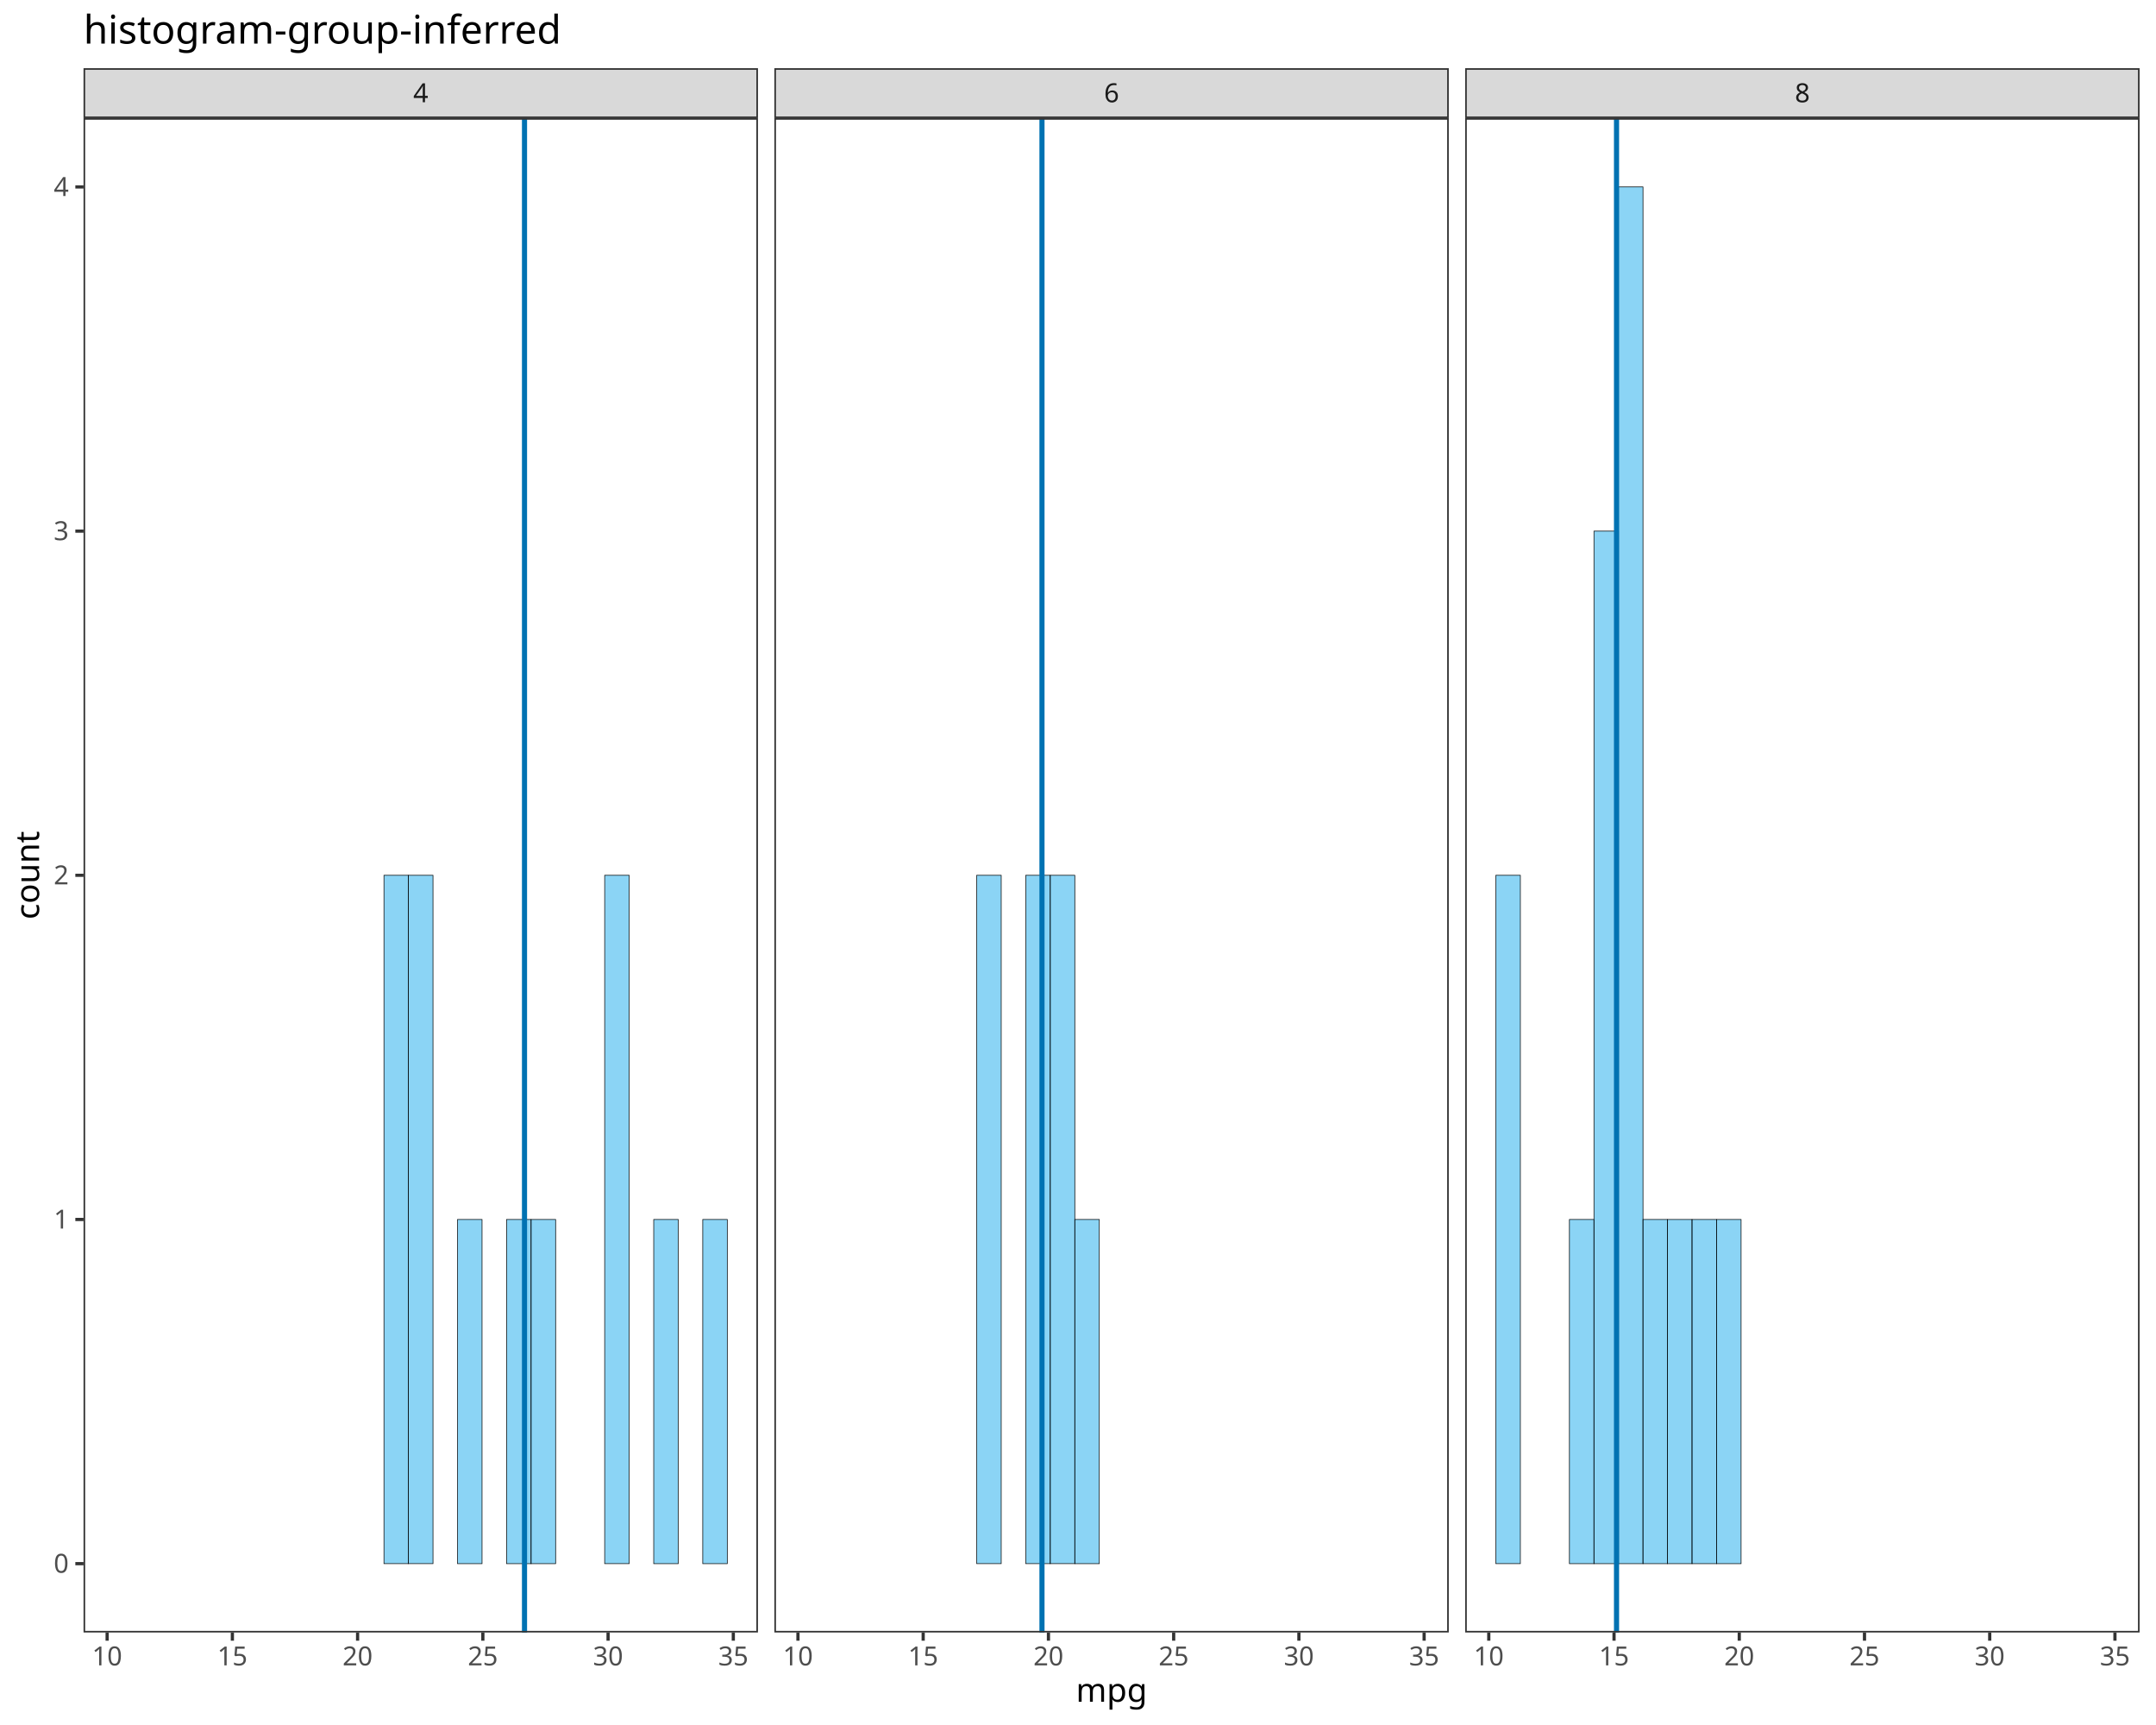
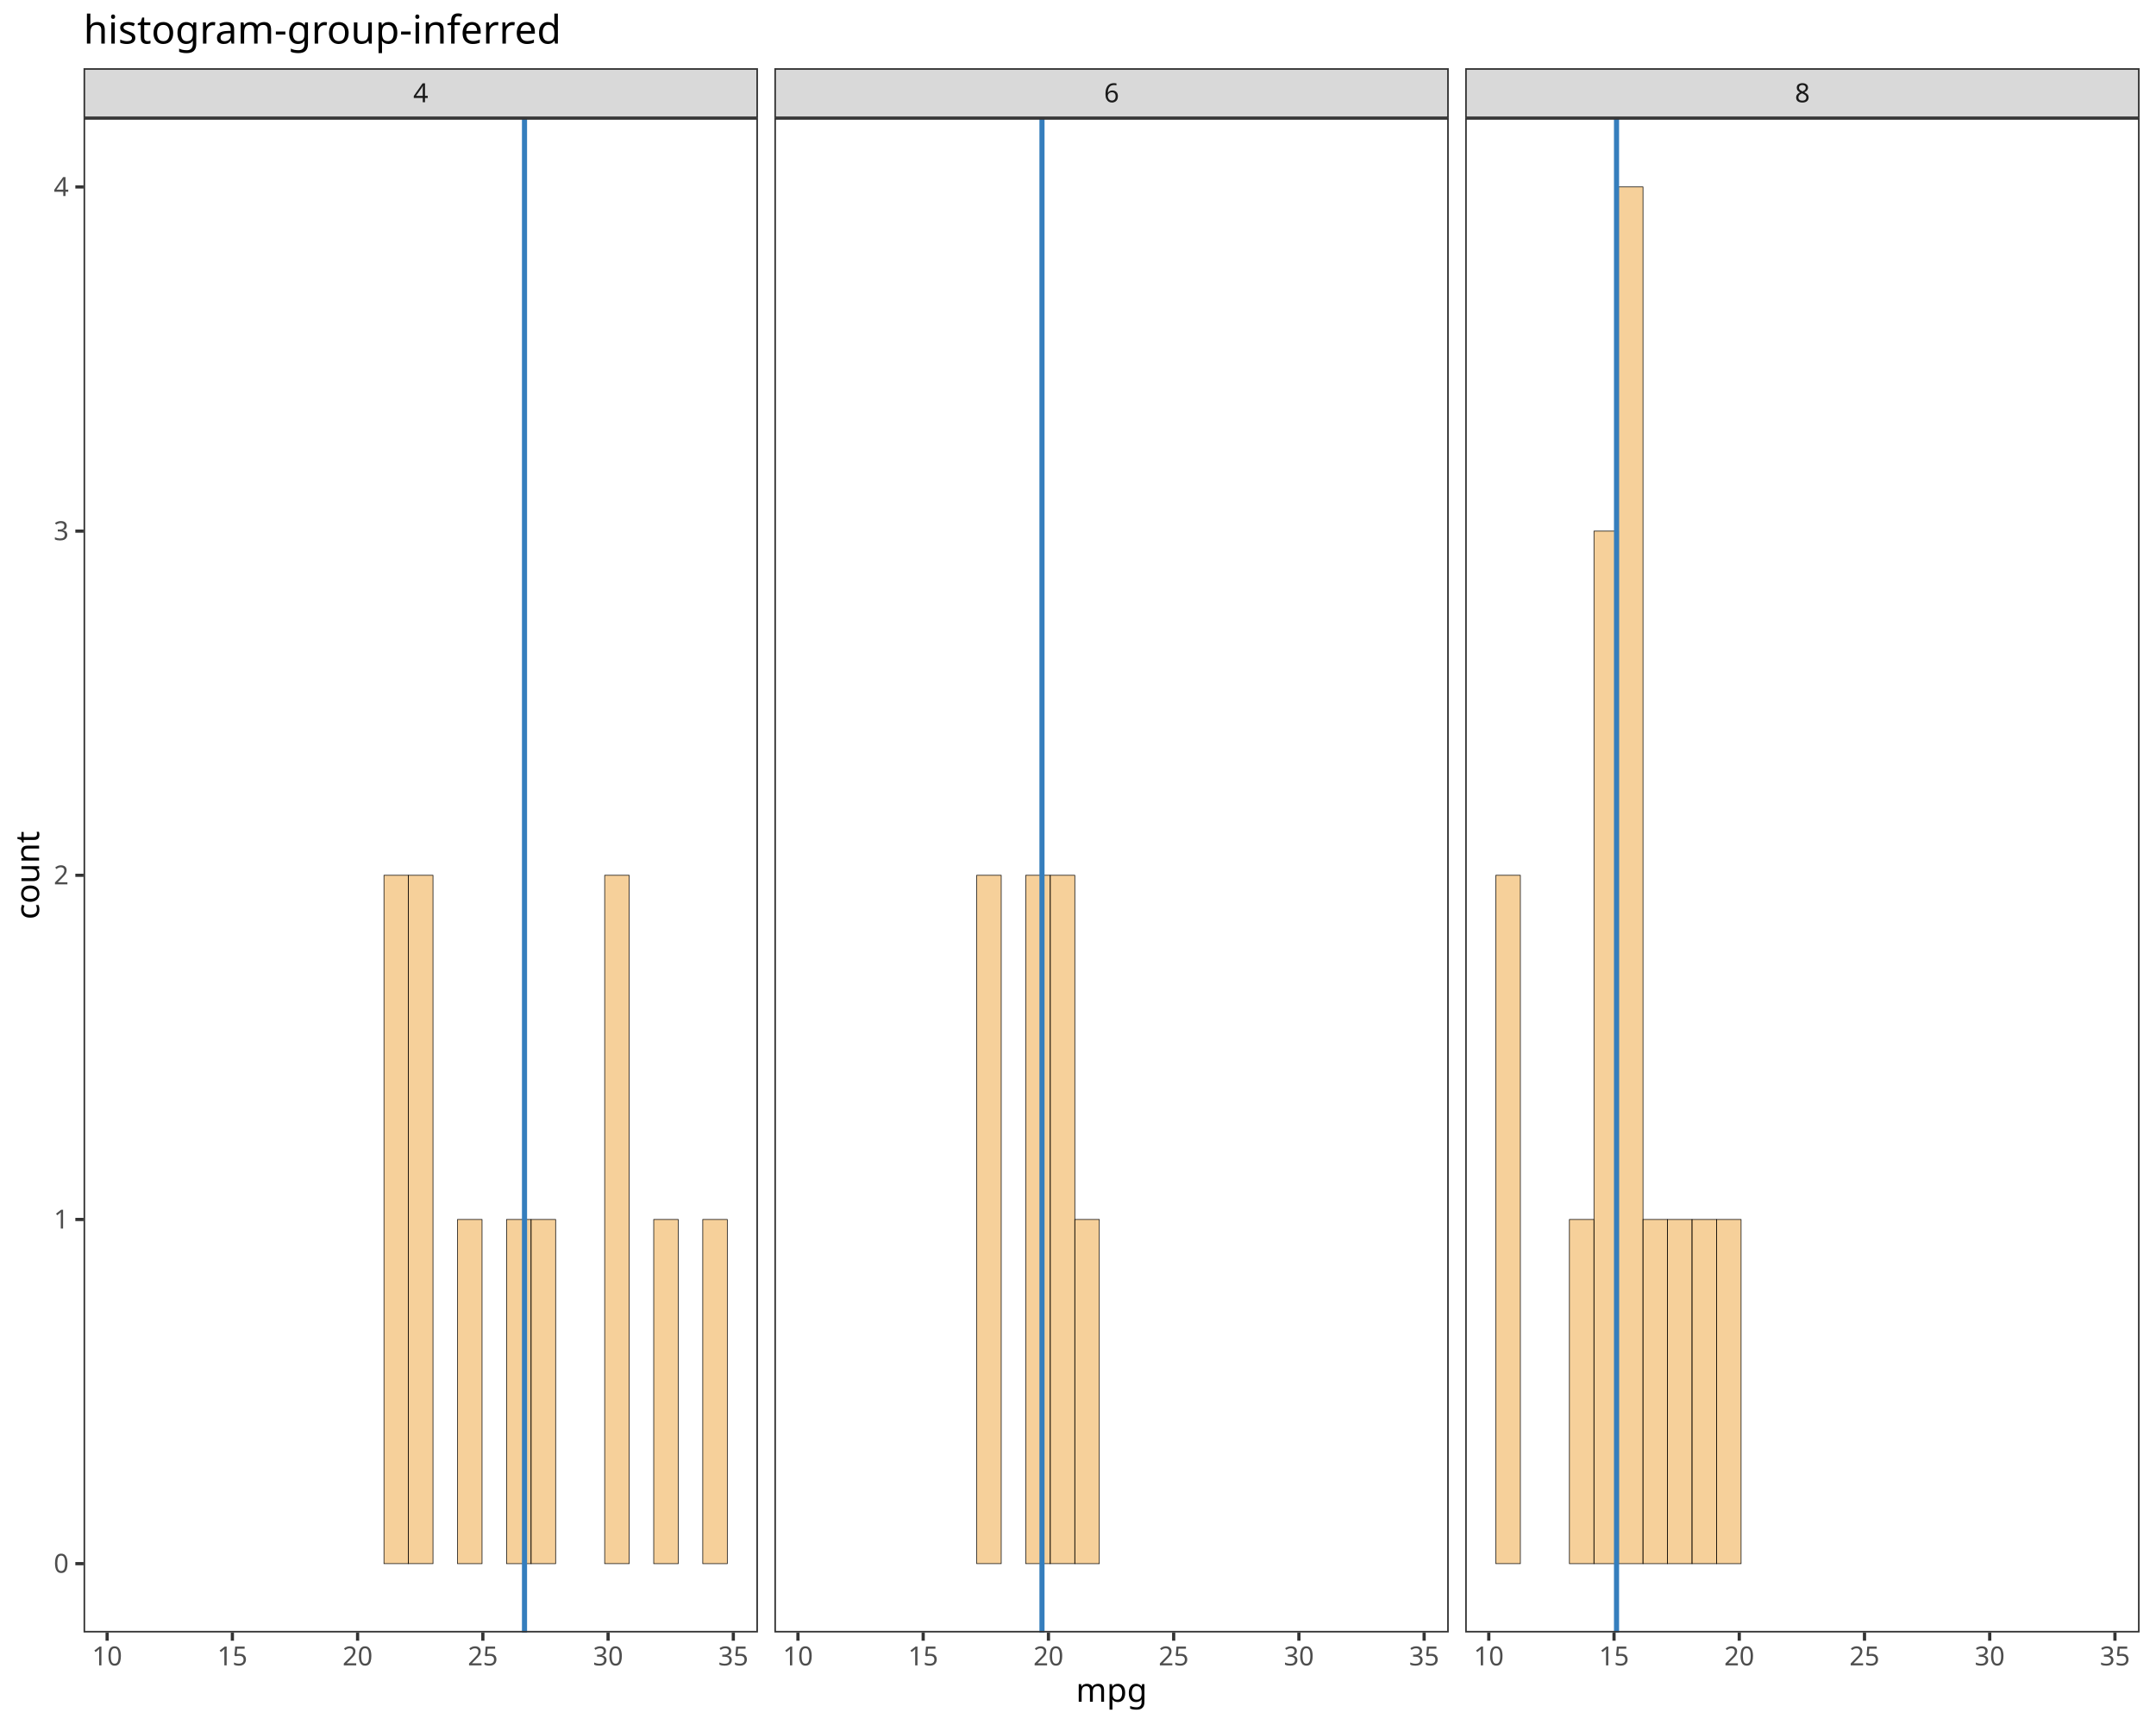
<svg xmlns="http://www.w3.org/2000/svg" class="svglite" data-engine-version="2.0" width="720.00pt" height="576.00pt" viewBox="0 0 720.00 576.00">
  <defs>
    <style type="text/css">
    .svglite line, .svglite polyline, .svglite polygon, .svglite path, .svglite rect, .svglite circle {
      fill: none;
      stroke: #000000;
      stroke-linecap: round;
      stroke-linejoin: round;
      stroke-miterlimit: 10.00;
    }
  </style>
  </defs>
  <rect width="100%" height="100%" style="stroke: none; fill: #FFFFFF;" />
  <defs>
    <clipPath id="cpMC4wMHw3MjAuMDB8MC4wMHw1NzYuMDA=">
      <rect x="0.00" y="0.00" width="720.00" height="576.00" />
    </clipPath>
  </defs>
  <g clip-path="url(#cpMC4wMHw3MjAuMDB8MC4wMHw1NzYuMDA=)">
    <rect x="0.00" y="0.00" width="720.00" height="576.00" style="stroke-width: 1.07; stroke: #FFFFFF; fill: #FFFFFF;" />
  </g>
  <defs>
    <clipPath id="cpMjcuOTB8MjUzLjEyfDM5LjQzfDU0NS4xMQ==">
      <rect x="27.90" y="39.43" width="225.22" height="505.68" />
    </clipPath>
  </defs>
  <g clip-path="url(#cpMjcuOTB8MjUzLjEyfDM5LjQzfDU0NS4xMQ==)">
    <rect x="27.90" y="39.43" width="225.22" height="505.68" style="stroke-width: 1.07; stroke: none; fill: #FFFFFF;" />
-     <rect x="38.14" y="522.13" width="8.19" height="0.00" style="stroke-width: 0.21; stroke-linecap: square; stroke-linejoin: miter; fill: #19ABED; fill-opacity: 0.50;" />
-     <rect x="46.33" y="522.13" width="8.19" height="0.00" style="stroke-width: 0.21; stroke-linecap: square; stroke-linejoin: miter; fill: #19ABED; fill-opacity: 0.50;" />
-     <rect x="54.52" y="522.13" width="8.19" height="0.00" style="stroke-width: 0.21; stroke-linecap: square; stroke-linejoin: miter; fill: #19ABED; fill-opacity: 0.50;" />
-     <rect x="62.71" y="522.13" width="8.19" height="0.00" style="stroke-width: 0.21; stroke-linecap: square; stroke-linejoin: miter; fill: #19ABED; fill-opacity: 0.50;" />
-     <rect x="70.90" y="522.13" width="8.19" height="0.00" style="stroke-width: 0.21; stroke-linecap: square; stroke-linejoin: miter; fill: #19ABED; fill-opacity: 0.50;" />
-     <rect x="79.09" y="522.13" width="8.19" height="0.00" style="stroke-width: 0.21; stroke-linecap: square; stroke-linejoin: miter; fill: #19ABED; fill-opacity: 0.50;" />
-     <rect x="87.28" y="522.13" width="8.19" height="0.00" style="stroke-width: 0.21; stroke-linecap: square; stroke-linejoin: miter; fill: #19ABED; fill-opacity: 0.50;" />
-     <rect x="95.47" y="522.13" width="8.19" height="0.00" style="stroke-width: 0.21; stroke-linecap: square; stroke-linejoin: miter; fill: #19ABED; fill-opacity: 0.50;" />
-     <rect x="103.66" y="522.13" width="8.19" height="0.00" style="stroke-width: 0.21; stroke-linecap: square; stroke-linejoin: miter; fill: #19ABED; fill-opacity: 0.50;" />
-     <rect x="111.85" y="522.13" width="8.19" height="0.00" style="stroke-width: 0.21; stroke-linecap: square; stroke-linejoin: miter; fill: #19ABED; fill-opacity: 0.50;" />
-     <rect x="120.03" y="522.13" width="8.19" height="0.00" style="stroke-width: 0.21; stroke-linecap: square; stroke-linejoin: miter; fill: #19ABED; fill-opacity: 0.50;" />
-     <rect x="128.22" y="292.27" width="8.19" height="229.85" style="stroke-width: 0.21; stroke-linecap: square; stroke-linejoin: miter; fill: #19ABED; fill-opacity: 0.50;" />
-     <rect x="136.41" y="292.27" width="8.19" height="229.85" style="stroke-width: 0.21; stroke-linecap: square; stroke-linejoin: miter; fill: #19ABED; fill-opacity: 0.50;" />
-     <rect x="144.60" y="522.13" width="8.19" height="0.00" style="stroke-width: 0.21; stroke-linecap: square; stroke-linejoin: miter; fill: #19ABED; fill-opacity: 0.50;" />
-     <rect x="152.79" y="407.20" width="8.19" height="114.93" style="stroke-width: 0.21; stroke-linecap: square; stroke-linejoin: miter; fill: #19ABED; fill-opacity: 0.50;" />
-     <rect x="160.98" y="522.13" width="8.19" height="0.00" style="stroke-width: 0.21; stroke-linecap: square; stroke-linejoin: miter; fill: #19ABED; fill-opacity: 0.50;" />
-     <rect x="169.17" y="407.20" width="8.19" height="114.93" style="stroke-width: 0.21; stroke-linecap: square; stroke-linejoin: miter; fill: #19ABED; fill-opacity: 0.50;" />
-     <rect x="177.36" y="407.20" width="8.19" height="114.93" style="stroke-width: 0.21; stroke-linecap: square; stroke-linejoin: miter; fill: #19ABED; fill-opacity: 0.50;" />
-     <rect x="185.55" y="522.13" width="8.19" height="0.00" style="stroke-width: 0.21; stroke-linecap: square; stroke-linejoin: miter; fill: #19ABED; fill-opacity: 0.50;" />
-     <rect x="193.74" y="522.13" width="8.19" height="0.00" style="stroke-width: 0.21; stroke-linecap: square; stroke-linejoin: miter; fill: #19ABED; fill-opacity: 0.50;" />
-     <rect x="201.93" y="292.27" width="8.19" height="229.85" style="stroke-width: 0.21; stroke-linecap: square; stroke-linejoin: miter; fill: #19ABED; fill-opacity: 0.50;" />
-     <rect x="210.12" y="522.13" width="8.19" height="0.00" style="stroke-width: 0.21; stroke-linecap: square; stroke-linejoin: miter; fill: #19ABED; fill-opacity: 0.50;" />
-     <rect x="218.31" y="407.20" width="8.19" height="114.93" style="stroke-width: 0.21; stroke-linecap: square; stroke-linejoin: miter; fill: #19ABED; fill-opacity: 0.50;" />
-     <rect x="226.50" y="522.13" width="8.19" height="0.00" style="stroke-width: 0.21; stroke-linecap: square; stroke-linejoin: miter; fill: #19ABED; fill-opacity: 0.50;" />
-     <rect x="234.69" y="407.20" width="8.19" height="114.93" style="stroke-width: 0.21; stroke-linecap: square; stroke-linejoin: miter; fill: #19ABED; fill-opacity: 0.50;" />
-     <line x1="175.16" y1="545.11" x2="175.16" y2="39.43" style="stroke-width: 1.71; stroke: #0072B2; stroke-linecap: butt;" />
+     <rect x="38.14" y="522.13" width="8.19" height="0.00" style="stroke-width: 0.21; stroke-linecap: square; stroke-linejoin: miter; fill: #EEA236; fill-opacity: 0.50;" />
+     <rect x="46.33" y="522.13" width="8.19" height="0.00" style="stroke-width: 0.21; stroke-linecap: square; stroke-linejoin: miter; fill: #EEA236; fill-opacity: 0.50;" />
+     <rect x="54.52" y="522.13" width="8.19" height="0.00" style="stroke-width: 0.21; stroke-linecap: square; stroke-linejoin: miter; fill: #EEA236; fill-opacity: 0.50;" />
+     <rect x="62.71" y="522.13" width="8.19" height="0.00" style="stroke-width: 0.21; stroke-linecap: square; stroke-linejoin: miter; fill: #EEA236; fill-opacity: 0.50;" />
+     <rect x="70.90" y="522.13" width="8.19" height="0.00" style="stroke-width: 0.21; stroke-linecap: square; stroke-linejoin: miter; fill: #EEA236; fill-opacity: 0.50;" />
+     <rect x="79.09" y="522.13" width="8.19" height="0.00" style="stroke-width: 0.21; stroke-linecap: square; stroke-linejoin: miter; fill: #EEA236; fill-opacity: 0.50;" />
+     <rect x="87.28" y="522.13" width="8.19" height="0.00" style="stroke-width: 0.21; stroke-linecap: square; stroke-linejoin: miter; fill: #EEA236; fill-opacity: 0.50;" />
+     <rect x="95.47" y="522.13" width="8.19" height="0.00" style="stroke-width: 0.21; stroke-linecap: square; stroke-linejoin: miter; fill: #EEA236; fill-opacity: 0.50;" />
+     <rect x="103.66" y="522.13" width="8.19" height="0.00" style="stroke-width: 0.21; stroke-linecap: square; stroke-linejoin: miter; fill: #EEA236; fill-opacity: 0.50;" />
+     <rect x="111.85" y="522.13" width="8.19" height="0.00" style="stroke-width: 0.21; stroke-linecap: square; stroke-linejoin: miter; fill: #EEA236; fill-opacity: 0.50;" />
+     <rect x="120.03" y="522.13" width="8.19" height="0.00" style="stroke-width: 0.21; stroke-linecap: square; stroke-linejoin: miter; fill: #EEA236; fill-opacity: 0.50;" />
+     <rect x="128.22" y="292.27" width="8.19" height="229.85" style="stroke-width: 0.21; stroke-linecap: square; stroke-linejoin: miter; fill: #EEA236; fill-opacity: 0.50;" />
+     <rect x="136.41" y="292.27" width="8.19" height="229.85" style="stroke-width: 0.21; stroke-linecap: square; stroke-linejoin: miter; fill: #EEA236; fill-opacity: 0.50;" />
+     <rect x="144.60" y="522.13" width="8.19" height="0.00" style="stroke-width: 0.21; stroke-linecap: square; stroke-linejoin: miter; fill: #EEA236; fill-opacity: 0.50;" />
+     <rect x="152.79" y="407.20" width="8.19" height="114.93" style="stroke-width: 0.21; stroke-linecap: square; stroke-linejoin: miter; fill: #EEA236; fill-opacity: 0.50;" />
+     <rect x="160.98" y="522.13" width="8.19" height="0.00" style="stroke-width: 0.21; stroke-linecap: square; stroke-linejoin: miter; fill: #EEA236; fill-opacity: 0.50;" />
+     <rect x="169.17" y="407.20" width="8.19" height="114.93" style="stroke-width: 0.21; stroke-linecap: square; stroke-linejoin: miter; fill: #EEA236; fill-opacity: 0.50;" />
+     <rect x="177.36" y="407.20" width="8.19" height="114.93" style="stroke-width: 0.21; stroke-linecap: square; stroke-linejoin: miter; fill: #EEA236; fill-opacity: 0.50;" />
+     <rect x="185.55" y="522.13" width="8.19" height="0.00" style="stroke-width: 0.21; stroke-linecap: square; stroke-linejoin: miter; fill: #EEA236; fill-opacity: 0.50;" />
+     <rect x="193.74" y="522.13" width="8.19" height="0.00" style="stroke-width: 0.21; stroke-linecap: square; stroke-linejoin: miter; fill: #EEA236; fill-opacity: 0.50;" />
+     <rect x="201.93" y="292.27" width="8.19" height="229.85" style="stroke-width: 0.21; stroke-linecap: square; stroke-linejoin: miter; fill: #EEA236; fill-opacity: 0.50;" />
+     <rect x="210.12" y="522.13" width="8.19" height="0.00" style="stroke-width: 0.21; stroke-linecap: square; stroke-linejoin: miter; fill: #EEA236; fill-opacity: 0.50;" />
+     <rect x="218.31" y="407.20" width="8.19" height="114.93" style="stroke-width: 0.21; stroke-linecap: square; stroke-linejoin: miter; fill: #EEA236; fill-opacity: 0.50;" />
+     <rect x="226.50" y="522.13" width="8.19" height="0.00" style="stroke-width: 0.21; stroke-linecap: square; stroke-linejoin: miter; fill: #EEA236; fill-opacity: 0.50;" />
+     <rect x="234.69" y="407.20" width="8.19" height="114.93" style="stroke-width: 0.21; stroke-linecap: square; stroke-linejoin: miter; fill: #EEA236; fill-opacity: 0.50;" />
+     <line x1="175.16" y1="545.11" x2="175.16" y2="39.43" style="stroke-width: 1.71; stroke: #357EBD; stroke-linecap: butt;" />
    <rect x="27.90" y="39.43" width="225.22" height="505.68" style="stroke-width: 1.07; stroke: #333333;" />
  </g>
  <g clip-path="url(#cpMC4wMHw3MjAuMDB8MC4wMHw1NzYuMDA=)">
</g>
  <defs>
    <clipPath id="cpMjU4LjYwfDQ4My44MnwzOS40M3w1NDUuMTE=">
      <rect x="258.60" y="39.43" width="225.22" height="505.68" />
    </clipPath>
  </defs>
  <g clip-path="url(#cpMjU4LjYwfDQ4My44MnwzOS40M3w1NDUuMTE=)">
    <rect x="258.60" y="39.43" width="225.22" height="505.68" style="stroke-width: 1.07; stroke: none; fill: #FFFFFF;" />
-     <rect x="268.84" y="522.13" width="8.19" height="0.00" style="stroke-width: 0.21; stroke-linecap: square; stroke-linejoin: miter; fill: #19ABED; fill-opacity: 0.50;" />
-     <rect x="277.03" y="522.13" width="8.19" height="0.00" style="stroke-width: 0.21; stroke-linecap: square; stroke-linejoin: miter; fill: #19ABED; fill-opacity: 0.50;" />
-     <rect x="285.22" y="522.13" width="8.19" height="0.00" style="stroke-width: 0.21; stroke-linecap: square; stroke-linejoin: miter; fill: #19ABED; fill-opacity: 0.50;" />
-     <rect x="293.41" y="522.13" width="8.19" height="0.00" style="stroke-width: 0.21; stroke-linecap: square; stroke-linejoin: miter; fill: #19ABED; fill-opacity: 0.50;" />
-     <rect x="301.60" y="522.13" width="8.19" height="0.00" style="stroke-width: 0.21; stroke-linecap: square; stroke-linejoin: miter; fill: #19ABED; fill-opacity: 0.50;" />
-     <rect x="309.79" y="522.13" width="8.19" height="0.00" style="stroke-width: 0.21; stroke-linecap: square; stroke-linejoin: miter; fill: #19ABED; fill-opacity: 0.50;" />
-     <rect x="317.98" y="522.13" width="8.19" height="0.00" style="stroke-width: 0.21; stroke-linecap: square; stroke-linejoin: miter; fill: #19ABED; fill-opacity: 0.50;" />
-     <rect x="326.17" y="292.27" width="8.19" height="229.85" style="stroke-width: 0.21; stroke-linecap: square; stroke-linejoin: miter; fill: #19ABED; fill-opacity: 0.50;" />
-     <rect x="334.36" y="522.13" width="8.19" height="0.00" style="stroke-width: 0.21; stroke-linecap: square; stroke-linejoin: miter; fill: #19ABED; fill-opacity: 0.50;" />
-     <rect x="342.55" y="292.27" width="8.19" height="229.85" style="stroke-width: 0.21; stroke-linecap: square; stroke-linejoin: miter; fill: #19ABED; fill-opacity: 0.50;" />
-     <rect x="350.74" y="292.27" width="8.19" height="229.85" style="stroke-width: 0.21; stroke-linecap: square; stroke-linejoin: miter; fill: #19ABED; fill-opacity: 0.50;" />
-     <rect x="358.93" y="407.20" width="8.19" height="114.93" style="stroke-width: 0.21; stroke-linecap: square; stroke-linejoin: miter; fill: #19ABED; fill-opacity: 0.50;" />
-     <rect x="367.11" y="522.13" width="8.19" height="0.00" style="stroke-width: 0.21; stroke-linecap: square; stroke-linejoin: miter; fill: #19ABED; fill-opacity: 0.50;" />
-     <rect x="375.30" y="522.13" width="8.19" height="0.00" style="stroke-width: 0.21; stroke-linecap: square; stroke-linejoin: miter; fill: #19ABED; fill-opacity: 0.50;" />
-     <rect x="383.49" y="522.13" width="8.19" height="0.00" style="stroke-width: 0.21; stroke-linecap: square; stroke-linejoin: miter; fill: #19ABED; fill-opacity: 0.50;" />
-     <rect x="391.68" y="522.13" width="8.19" height="0.00" style="stroke-width: 0.21; stroke-linecap: square; stroke-linejoin: miter; fill: #19ABED; fill-opacity: 0.50;" />
-     <rect x="399.87" y="522.13" width="8.19" height="0.00" style="stroke-width: 0.21; stroke-linecap: square; stroke-linejoin: miter; fill: #19ABED; fill-opacity: 0.50;" />
-     <rect x="408.06" y="522.13" width="8.19" height="0.00" style="stroke-width: 0.21; stroke-linecap: square; stroke-linejoin: miter; fill: #19ABED; fill-opacity: 0.50;" />
-     <rect x="416.25" y="522.13" width="8.19" height="0.00" style="stroke-width: 0.21; stroke-linecap: square; stroke-linejoin: miter; fill: #19ABED; fill-opacity: 0.50;" />
-     <rect x="424.44" y="522.13" width="8.19" height="0.00" style="stroke-width: 0.21; stroke-linecap: square; stroke-linejoin: miter; fill: #19ABED; fill-opacity: 0.50;" />
-     <rect x="432.63" y="522.13" width="8.19" height="0.00" style="stroke-width: 0.21; stroke-linecap: square; stroke-linejoin: miter; fill: #19ABED; fill-opacity: 0.50;" />
-     <rect x="440.82" y="522.13" width="8.19" height="0.00" style="stroke-width: 0.21; stroke-linecap: square; stroke-linejoin: miter; fill: #19ABED; fill-opacity: 0.50;" />
-     <rect x="449.01" y="522.13" width="8.19" height="0.00" style="stroke-width: 0.21; stroke-linecap: square; stroke-linejoin: miter; fill: #19ABED; fill-opacity: 0.50;" />
-     <rect x="457.20" y="522.13" width="8.19" height="0.00" style="stroke-width: 0.21; stroke-linecap: square; stroke-linejoin: miter; fill: #19ABED; fill-opacity: 0.50;" />
-     <rect x="465.39" y="522.13" width="8.19" height="0.00" style="stroke-width: 0.21; stroke-linecap: square; stroke-linejoin: miter; fill: #19ABED; fill-opacity: 0.50;" />
-     <line x1="347.97" y1="545.11" x2="347.97" y2="39.43" style="stroke-width: 1.71; stroke: #0072B2; stroke-linecap: butt;" />
+     <rect x="268.84" y="522.13" width="8.19" height="0.00" style="stroke-width: 0.21; stroke-linecap: square; stroke-linejoin: miter; fill: #EEA236; fill-opacity: 0.50;" />
+     <rect x="277.03" y="522.13" width="8.19" height="0.00" style="stroke-width: 0.21; stroke-linecap: square; stroke-linejoin: miter; fill: #EEA236; fill-opacity: 0.50;" />
+     <rect x="285.22" y="522.13" width="8.19" height="0.00" style="stroke-width: 0.21; stroke-linecap: square; stroke-linejoin: miter; fill: #EEA236; fill-opacity: 0.50;" />
+     <rect x="293.41" y="522.13" width="8.19" height="0.00" style="stroke-width: 0.21; stroke-linecap: square; stroke-linejoin: miter; fill: #EEA236; fill-opacity: 0.50;" />
+     <rect x="301.60" y="522.13" width="8.19" height="0.00" style="stroke-width: 0.21; stroke-linecap: square; stroke-linejoin: miter; fill: #EEA236; fill-opacity: 0.50;" />
+     <rect x="309.79" y="522.13" width="8.19" height="0.00" style="stroke-width: 0.21; stroke-linecap: square; stroke-linejoin: miter; fill: #EEA236; fill-opacity: 0.50;" />
+     <rect x="317.98" y="522.13" width="8.19" height="0.00" style="stroke-width: 0.21; stroke-linecap: square; stroke-linejoin: miter; fill: #EEA236; fill-opacity: 0.50;" />
+     <rect x="326.17" y="292.27" width="8.19" height="229.85" style="stroke-width: 0.21; stroke-linecap: square; stroke-linejoin: miter; fill: #EEA236; fill-opacity: 0.50;" />
+     <rect x="334.36" y="522.13" width="8.19" height="0.00" style="stroke-width: 0.21; stroke-linecap: square; stroke-linejoin: miter; fill: #EEA236; fill-opacity: 0.50;" />
+     <rect x="342.55" y="292.27" width="8.19" height="229.85" style="stroke-width: 0.21; stroke-linecap: square; stroke-linejoin: miter; fill: #EEA236; fill-opacity: 0.50;" />
+     <rect x="350.74" y="292.27" width="8.19" height="229.85" style="stroke-width: 0.21; stroke-linecap: square; stroke-linejoin: miter; fill: #EEA236; fill-opacity: 0.50;" />
+     <rect x="358.93" y="407.20" width="8.19" height="114.93" style="stroke-width: 0.21; stroke-linecap: square; stroke-linejoin: miter; fill: #EEA236; fill-opacity: 0.50;" />
+     <rect x="367.11" y="522.13" width="8.19" height="0.00" style="stroke-width: 0.21; stroke-linecap: square; stroke-linejoin: miter; fill: #EEA236; fill-opacity: 0.50;" />
+     <rect x="375.30" y="522.13" width="8.19" height="0.00" style="stroke-width: 0.21; stroke-linecap: square; stroke-linejoin: miter; fill: #EEA236; fill-opacity: 0.50;" />
+     <rect x="383.49" y="522.13" width="8.19" height="0.00" style="stroke-width: 0.21; stroke-linecap: square; stroke-linejoin: miter; fill: #EEA236; fill-opacity: 0.50;" />
+     <rect x="391.68" y="522.13" width="8.19" height="0.00" style="stroke-width: 0.21; stroke-linecap: square; stroke-linejoin: miter; fill: #EEA236; fill-opacity: 0.50;" />
+     <rect x="399.87" y="522.13" width="8.19" height="0.00" style="stroke-width: 0.21; stroke-linecap: square; stroke-linejoin: miter; fill: #EEA236; fill-opacity: 0.50;" />
+     <rect x="408.06" y="522.13" width="8.19" height="0.00" style="stroke-width: 0.21; stroke-linecap: square; stroke-linejoin: miter; fill: #EEA236; fill-opacity: 0.50;" />
+     <rect x="416.25" y="522.13" width="8.19" height="0.00" style="stroke-width: 0.21; stroke-linecap: square; stroke-linejoin: miter; fill: #EEA236; fill-opacity: 0.50;" />
+     <rect x="424.44" y="522.13" width="8.19" height="0.00" style="stroke-width: 0.21; stroke-linecap: square; stroke-linejoin: miter; fill: #EEA236; fill-opacity: 0.50;" />
+     <rect x="432.63" y="522.13" width="8.19" height="0.00" style="stroke-width: 0.21; stroke-linecap: square; stroke-linejoin: miter; fill: #EEA236; fill-opacity: 0.50;" />
+     <rect x="440.82" y="522.13" width="8.19" height="0.00" style="stroke-width: 0.21; stroke-linecap: square; stroke-linejoin: miter; fill: #EEA236; fill-opacity: 0.50;" />
+     <rect x="449.01" y="522.13" width="8.19" height="0.00" style="stroke-width: 0.21; stroke-linecap: square; stroke-linejoin: miter; fill: #EEA236; fill-opacity: 0.50;" />
+     <rect x="457.20" y="522.13" width="8.19" height="0.00" style="stroke-width: 0.21; stroke-linecap: square; stroke-linejoin: miter; fill: #EEA236; fill-opacity: 0.50;" />
+     <rect x="465.39" y="522.13" width="8.19" height="0.00" style="stroke-width: 0.21; stroke-linecap: square; stroke-linejoin: miter; fill: #EEA236; fill-opacity: 0.50;" />
+     <line x1="347.97" y1="545.11" x2="347.97" y2="39.43" style="stroke-width: 1.71; stroke: #357EBD; stroke-linecap: butt;" />
    <rect x="258.60" y="39.43" width="225.22" height="505.68" style="stroke-width: 1.07; stroke: #333333;" />
  </g>
  <g clip-path="url(#cpMC4wMHw3MjAuMDB8MC4wMHw1NzYuMDA=)">
</g>
  <defs>
    <clipPath id="cpNDg5LjMwfDcxNC41MnwzOS40M3w1NDUuMTE=">
      <rect x="489.30" y="39.43" width="225.22" height="505.68" />
    </clipPath>
  </defs>
  <g clip-path="url(#cpNDg5LjMwfDcxNC41MnwzOS40M3w1NDUuMTE=)">
    <rect x="489.30" y="39.43" width="225.22" height="505.68" style="stroke-width: 1.07; stroke: none; fill: #FFFFFF;" />
-     <rect x="499.54" y="292.27" width="8.19" height="229.85" style="stroke-width: 0.21; stroke-linecap: square; stroke-linejoin: miter; fill: #19ABED; fill-opacity: 0.50;" />
-     <rect x="507.73" y="522.13" width="8.19" height="0.00" style="stroke-width: 0.21; stroke-linecap: square; stroke-linejoin: miter; fill: #19ABED; fill-opacity: 0.50;" />
-     <rect x="515.92" y="522.13" width="8.19" height="0.00" style="stroke-width: 0.21; stroke-linecap: square; stroke-linejoin: miter; fill: #19ABED; fill-opacity: 0.50;" />
-     <rect x="524.11" y="407.20" width="8.19" height="114.93" style="stroke-width: 0.21; stroke-linecap: square; stroke-linejoin: miter; fill: #19ABED; fill-opacity: 0.50;" />
-     <rect x="532.30" y="177.35" width="8.19" height="344.78" style="stroke-width: 0.21; stroke-linecap: square; stroke-linejoin: miter; fill: #19ABED; fill-opacity: 0.50;" />
-     <rect x="540.49" y="62.42" width="8.19" height="459.71" style="stroke-width: 0.21; stroke-linecap: square; stroke-linejoin: miter; fill: #19ABED; fill-opacity: 0.50;" />
-     <rect x="548.68" y="407.20" width="8.19" height="114.93" style="stroke-width: 0.21; stroke-linecap: square; stroke-linejoin: miter; fill: #19ABED; fill-opacity: 0.50;" />
-     <rect x="556.87" y="407.20" width="8.19" height="114.93" style="stroke-width: 0.21; stroke-linecap: square; stroke-linejoin: miter; fill: #19ABED; fill-opacity: 0.50;" />
-     <rect x="565.06" y="407.20" width="8.19" height="114.93" style="stroke-width: 0.21; stroke-linecap: square; stroke-linejoin: miter; fill: #19ABED; fill-opacity: 0.50;" />
-     <rect x="573.25" y="407.20" width="8.19" height="114.93" style="stroke-width: 0.21; stroke-linecap: square; stroke-linejoin: miter; fill: #19ABED; fill-opacity: 0.50;" />
-     <rect x="581.44" y="522.13" width="8.19" height="0.00" style="stroke-width: 0.21; stroke-linecap: square; stroke-linejoin: miter; fill: #19ABED; fill-opacity: 0.50;" />
-     <rect x="589.63" y="522.13" width="8.19" height="0.00" style="stroke-width: 0.21; stroke-linecap: square; stroke-linejoin: miter; fill: #19ABED; fill-opacity: 0.50;" />
-     <rect x="597.82" y="522.13" width="8.19" height="0.00" style="stroke-width: 0.21; stroke-linecap: square; stroke-linejoin: miter; fill: #19ABED; fill-opacity: 0.50;" />
-     <rect x="606.01" y="522.13" width="8.19" height="0.00" style="stroke-width: 0.21; stroke-linecap: square; stroke-linejoin: miter; fill: #19ABED; fill-opacity: 0.50;" />
-     <rect x="614.19" y="522.13" width="8.19" height="0.00" style="stroke-width: 0.21; stroke-linecap: square; stroke-linejoin: miter; fill: #19ABED; fill-opacity: 0.50;" />
-     <rect x="622.38" y="522.13" width="8.19" height="0.00" style="stroke-width: 0.21; stroke-linecap: square; stroke-linejoin: miter; fill: #19ABED; fill-opacity: 0.50;" />
-     <rect x="630.57" y="522.13" width="8.19" height="0.00" style="stroke-width: 0.21; stroke-linecap: square; stroke-linejoin: miter; fill: #19ABED; fill-opacity: 0.50;" />
-     <rect x="638.76" y="522.13" width="8.19" height="0.00" style="stroke-width: 0.21; stroke-linecap: square; stroke-linejoin: miter; fill: #19ABED; fill-opacity: 0.50;" />
-     <rect x="646.95" y="522.13" width="8.19" height="0.00" style="stroke-width: 0.21; stroke-linecap: square; stroke-linejoin: miter; fill: #19ABED; fill-opacity: 0.50;" />
-     <rect x="655.14" y="522.13" width="8.19" height="0.00" style="stroke-width: 0.21; stroke-linecap: square; stroke-linejoin: miter; fill: #19ABED; fill-opacity: 0.50;" />
-     <rect x="663.33" y="522.13" width="8.19" height="0.00" style="stroke-width: 0.21; stroke-linecap: square; stroke-linejoin: miter; fill: #19ABED; fill-opacity: 0.50;" />
-     <rect x="671.52" y="522.13" width="8.19" height="0.00" style="stroke-width: 0.21; stroke-linecap: square; stroke-linejoin: miter; fill: #19ABED; fill-opacity: 0.50;" />
-     <rect x="679.71" y="522.13" width="8.19" height="0.00" style="stroke-width: 0.21; stroke-linecap: square; stroke-linejoin: miter; fill: #19ABED; fill-opacity: 0.50;" />
-     <rect x="687.90" y="522.13" width="8.19" height="0.00" style="stroke-width: 0.21; stroke-linecap: square; stroke-linejoin: miter; fill: #19ABED; fill-opacity: 0.50;" />
-     <rect x="696.09" y="522.13" width="8.19" height="0.00" style="stroke-width: 0.21; stroke-linecap: square; stroke-linejoin: miter; fill: #19ABED; fill-opacity: 0.50;" />
-     <line x1="539.84" y1="545.11" x2="539.84" y2="39.43" style="stroke-width: 1.71; stroke: #0072B2; stroke-linecap: butt;" />
+     <rect x="499.54" y="292.27" width="8.19" height="229.85" style="stroke-width: 0.21; stroke-linecap: square; stroke-linejoin: miter; fill: #EEA236; fill-opacity: 0.50;" />
+     <rect x="507.73" y="522.13" width="8.19" height="0.00" style="stroke-width: 0.21; stroke-linecap: square; stroke-linejoin: miter; fill: #EEA236; fill-opacity: 0.50;" />
+     <rect x="515.92" y="522.13" width="8.19" height="0.00" style="stroke-width: 0.21; stroke-linecap: square; stroke-linejoin: miter; fill: #EEA236; fill-opacity: 0.50;" />
+     <rect x="524.11" y="407.20" width="8.19" height="114.93" style="stroke-width: 0.21; stroke-linecap: square; stroke-linejoin: miter; fill: #EEA236; fill-opacity: 0.50;" />
+     <rect x="532.30" y="177.35" width="8.19" height="344.78" style="stroke-width: 0.21; stroke-linecap: square; stroke-linejoin: miter; fill: #EEA236; fill-opacity: 0.50;" />
+     <rect x="540.49" y="62.42" width="8.19" height="459.71" style="stroke-width: 0.21; stroke-linecap: square; stroke-linejoin: miter; fill: #EEA236; fill-opacity: 0.50;" />
+     <rect x="548.68" y="407.20" width="8.19" height="114.93" style="stroke-width: 0.21; stroke-linecap: square; stroke-linejoin: miter; fill: #EEA236; fill-opacity: 0.50;" />
+     <rect x="556.87" y="407.20" width="8.19" height="114.93" style="stroke-width: 0.21; stroke-linecap: square; stroke-linejoin: miter; fill: #EEA236; fill-opacity: 0.50;" />
+     <rect x="565.06" y="407.20" width="8.19" height="114.93" style="stroke-width: 0.21; stroke-linecap: square; stroke-linejoin: miter; fill: #EEA236; fill-opacity: 0.50;" />
+     <rect x="573.25" y="407.20" width="8.19" height="114.93" style="stroke-width: 0.21; stroke-linecap: square; stroke-linejoin: miter; fill: #EEA236; fill-opacity: 0.50;" />
+     <rect x="581.44" y="522.13" width="8.19" height="0.00" style="stroke-width: 0.21; stroke-linecap: square; stroke-linejoin: miter; fill: #EEA236; fill-opacity: 0.50;" />
+     <rect x="589.63" y="522.13" width="8.19" height="0.00" style="stroke-width: 0.21; stroke-linecap: square; stroke-linejoin: miter; fill: #EEA236; fill-opacity: 0.50;" />
+     <rect x="597.82" y="522.13" width="8.19" height="0.00" style="stroke-width: 0.21; stroke-linecap: square; stroke-linejoin: miter; fill: #EEA236; fill-opacity: 0.50;" />
+     <rect x="606.01" y="522.13" width="8.19" height="0.00" style="stroke-width: 0.21; stroke-linecap: square; stroke-linejoin: miter; fill: #EEA236; fill-opacity: 0.50;" />
+     <rect x="614.19" y="522.13" width="8.19" height="0.00" style="stroke-width: 0.21; stroke-linecap: square; stroke-linejoin: miter; fill: #EEA236; fill-opacity: 0.50;" />
+     <rect x="622.38" y="522.13" width="8.19" height="0.00" style="stroke-width: 0.21; stroke-linecap: square; stroke-linejoin: miter; fill: #EEA236; fill-opacity: 0.50;" />
+     <rect x="630.57" y="522.13" width="8.19" height="0.00" style="stroke-width: 0.21; stroke-linecap: square; stroke-linejoin: miter; fill: #EEA236; fill-opacity: 0.50;" />
+     <rect x="638.76" y="522.13" width="8.19" height="0.00" style="stroke-width: 0.21; stroke-linecap: square; stroke-linejoin: miter; fill: #EEA236; fill-opacity: 0.50;" />
+     <rect x="646.95" y="522.13" width="8.19" height="0.00" style="stroke-width: 0.21; stroke-linecap: square; stroke-linejoin: miter; fill: #EEA236; fill-opacity: 0.50;" />
+     <rect x="655.14" y="522.13" width="8.19" height="0.00" style="stroke-width: 0.21; stroke-linecap: square; stroke-linejoin: miter; fill: #EEA236; fill-opacity: 0.50;" />
+     <rect x="663.33" y="522.13" width="8.19" height="0.00" style="stroke-width: 0.21; stroke-linecap: square; stroke-linejoin: miter; fill: #EEA236; fill-opacity: 0.50;" />
+     <rect x="671.52" y="522.13" width="8.19" height="0.00" style="stroke-width: 0.21; stroke-linecap: square; stroke-linejoin: miter; fill: #EEA236; fill-opacity: 0.50;" />
+     <rect x="679.71" y="522.13" width="8.19" height="0.00" style="stroke-width: 0.21; stroke-linecap: square; stroke-linejoin: miter; fill: #EEA236; fill-opacity: 0.50;" />
+     <rect x="687.90" y="522.13" width="8.19" height="0.00" style="stroke-width: 0.21; stroke-linecap: square; stroke-linejoin: miter; fill: #EEA236; fill-opacity: 0.50;" />
+     <rect x="696.09" y="522.13" width="8.19" height="0.00" style="stroke-width: 0.21; stroke-linecap: square; stroke-linejoin: miter; fill: #EEA236; fill-opacity: 0.50;" />
+     <line x1="539.84" y1="545.11" x2="539.84" y2="39.43" style="stroke-width: 1.71; stroke: #357EBD; stroke-linecap: butt;" />
    <rect x="489.30" y="39.43" width="225.22" height="505.68" style="stroke-width: 1.07; stroke: #333333;" />
  </g>
  <g clip-path="url(#cpMC4wMHw3MjAuMDB8MC4wMHw1NzYuMDA=)">
</g>
  <defs>
    <clipPath id="cpMjcuOTB8MjUzLjEyfDIyLjc4fDM5LjQz">
      <rect x="27.90" y="22.78" width="225.22" height="16.65" />
    </clipPath>
  </defs>
  <g clip-path="url(#cpMjcuOTB8MjUzLjEyfDIyLjc4fDM5LjQz)">
    <rect x="27.90" y="22.78" width="225.22" height="16.65" style="stroke-width: 1.07; stroke: #333333; fill: #D9D9D9;" />
    <text x="140.51" y="34.14" text-anchor="middle" style="font-size: 8.80px; fill: #1A1A1A; font-family: sans;" textLength="4.89px" lengthAdjust="spacingAndGlyphs">4</text>
  </g>
  <g clip-path="url(#cpMC4wMHw3MjAuMDB8MC4wMHw1NzYuMDA=)">
</g>
  <defs>
    <clipPath id="cpMjU4LjYwfDQ4My44MnwyMi43OHwzOS40Mw==">
      <rect x="258.60" y="22.78" width="225.22" height="16.65" />
    </clipPath>
  </defs>
  <g clip-path="url(#cpMjU4LjYwfDQ4My44MnwyMi43OHwzOS40Mw==)">
    <rect x="258.60" y="22.78" width="225.22" height="16.65" style="stroke-width: 1.07; stroke: #333333; fill: #D9D9D9;" />
    <text x="371.21" y="34.14" text-anchor="middle" style="font-size: 8.80px; fill: #1A1A1A; font-family: sans;" textLength="4.89px" lengthAdjust="spacingAndGlyphs">6</text>
  </g>
  <g clip-path="url(#cpMC4wMHw3MjAuMDB8MC4wMHw1NzYuMDA=)">
</g>
  <defs>
    <clipPath id="cpNDg5LjMwfDcxNC41MnwyMi43OHwzOS40Mw==">
      <rect x="489.30" y="22.78" width="225.22" height="16.65" />
    </clipPath>
  </defs>
  <g clip-path="url(#cpNDg5LjMwfDcxNC41MnwyMi43OHwzOS40Mw==)">
    <rect x="489.30" y="22.78" width="225.22" height="16.65" style="stroke-width: 1.07; stroke: #333333; fill: #D9D9D9;" />
    <text x="601.91" y="34.14" text-anchor="middle" style="font-size: 8.80px; fill: #1A1A1A; font-family: sans;" textLength="4.89px" lengthAdjust="spacingAndGlyphs">8</text>
  </g>
  <g clip-path="url(#cpMC4wMHw3MjAuMDB8MC4wMHw1NzYuMDA=)">
    <polyline points="35.78,547.85 35.78,545.11 " style="stroke-width: 1.07; stroke: #333333; stroke-linecap: butt;" />
    <polyline points="77.60,547.85 77.60,545.11 " style="stroke-width: 1.07; stroke: #333333; stroke-linecap: butt;" />
    <polyline points="119.42,547.85 119.42,545.11 " style="stroke-width: 1.07; stroke: #333333; stroke-linecap: butt;" />
    <polyline points="161.25,547.85 161.25,545.11 " style="stroke-width: 1.07; stroke: #333333; stroke-linecap: butt;" />
    <polyline points="203.07,547.85 203.07,545.11 " style="stroke-width: 1.07; stroke: #333333; stroke-linecap: butt;" />
    <polyline points="244.89,547.85 244.89,545.11 " style="stroke-width: 1.07; stroke: #333333; stroke-linecap: butt;" />
    <text x="35.78" y="556.10" text-anchor="middle" style="font-size: 8.80px; fill: #4D4D4D; font-family: sans;" textLength="9.79px" lengthAdjust="spacingAndGlyphs">10</text>
    <text x="77.60" y="556.10" text-anchor="middle" style="font-size: 8.80px; fill: #4D4D4D; font-family: sans;" textLength="9.79px" lengthAdjust="spacingAndGlyphs">15</text>
    <text x="119.42" y="556.10" text-anchor="middle" style="font-size: 8.80px; fill: #4D4D4D; font-family: sans;" textLength="9.79px" lengthAdjust="spacingAndGlyphs">20</text>
    <text x="161.25" y="556.10" text-anchor="middle" style="font-size: 8.80px; fill: #4D4D4D; font-family: sans;" textLength="9.79px" lengthAdjust="spacingAndGlyphs">25</text>
    <text x="203.07" y="556.10" text-anchor="middle" style="font-size: 8.80px; fill: #4D4D4D; font-family: sans;" textLength="9.79px" lengthAdjust="spacingAndGlyphs">30</text>
    <text x="244.89" y="556.10" text-anchor="middle" style="font-size: 8.80px; fill: #4D4D4D; font-family: sans;" textLength="9.79px" lengthAdjust="spacingAndGlyphs">35</text>
    <polyline points="266.48,547.85 266.48,545.11 " style="stroke-width: 1.07; stroke: #333333; stroke-linecap: butt;" />
    <polyline points="308.30,547.85 308.30,545.11 " style="stroke-width: 1.07; stroke: #333333; stroke-linecap: butt;" />
    <polyline points="350.13,547.85 350.13,545.11 " style="stroke-width: 1.07; stroke: #333333; stroke-linecap: butt;" />
    <polyline points="391.95,547.85 391.95,545.11 " style="stroke-width: 1.07; stroke: #333333; stroke-linecap: butt;" />
    <polyline points="433.77,547.85 433.77,545.11 " style="stroke-width: 1.07; stroke: #333333; stroke-linecap: butt;" />
    <polyline points="475.59,547.85 475.59,545.11 " style="stroke-width: 1.07; stroke: #333333; stroke-linecap: butt;" />
    <text x="266.48" y="556.10" text-anchor="middle" style="font-size: 8.80px; fill: #4D4D4D; font-family: sans;" textLength="9.79px" lengthAdjust="spacingAndGlyphs">10</text>
    <text x="308.30" y="556.10" text-anchor="middle" style="font-size: 8.80px; fill: #4D4D4D; font-family: sans;" textLength="9.79px" lengthAdjust="spacingAndGlyphs">15</text>
    <text x="350.13" y="556.10" text-anchor="middle" style="font-size: 8.80px; fill: #4D4D4D; font-family: sans;" textLength="9.79px" lengthAdjust="spacingAndGlyphs">20</text>
    <text x="391.95" y="556.10" text-anchor="middle" style="font-size: 8.80px; fill: #4D4D4D; font-family: sans;" textLength="9.79px" lengthAdjust="spacingAndGlyphs">25</text>
    <text x="433.77" y="556.10" text-anchor="middle" style="font-size: 8.80px; fill: #4D4D4D; font-family: sans;" textLength="9.79px" lengthAdjust="spacingAndGlyphs">30</text>
    <text x="475.59" y="556.10" text-anchor="middle" style="font-size: 8.80px; fill: #4D4D4D; font-family: sans;" textLength="9.79px" lengthAdjust="spacingAndGlyphs">35</text>
    <polyline points="497.18,547.85 497.18,545.11 " style="stroke-width: 1.07; stroke: #333333; stroke-linecap: butt;" />
    <polyline points="539.01,547.85 539.01,545.11 " style="stroke-width: 1.07; stroke: #333333; stroke-linecap: butt;" />
    <polyline points="580.83,547.85 580.83,545.11 " style="stroke-width: 1.07; stroke: #333333; stroke-linecap: butt;" />
    <polyline points="622.65,547.85 622.65,545.11 " style="stroke-width: 1.07; stroke: #333333; stroke-linecap: butt;" />
    <polyline points="664.47,547.85 664.47,545.11 " style="stroke-width: 1.07; stroke: #333333; stroke-linecap: butt;" />
    <polyline points="706.29,547.85 706.29,545.11 " style="stroke-width: 1.07; stroke: #333333; stroke-linecap: butt;" />
    <text x="497.18" y="556.10" text-anchor="middle" style="font-size: 8.80px; fill: #4D4D4D; font-family: sans;" textLength="9.79px" lengthAdjust="spacingAndGlyphs">10</text>
    <text x="539.01" y="556.10" text-anchor="middle" style="font-size: 8.80px; fill: #4D4D4D; font-family: sans;" textLength="9.79px" lengthAdjust="spacingAndGlyphs">15</text>
    <text x="580.83" y="556.10" text-anchor="middle" style="font-size: 8.80px; fill: #4D4D4D; font-family: sans;" textLength="9.79px" lengthAdjust="spacingAndGlyphs">20</text>
    <text x="622.65" y="556.10" text-anchor="middle" style="font-size: 8.80px; fill: #4D4D4D; font-family: sans;" textLength="9.79px" lengthAdjust="spacingAndGlyphs">25</text>
    <text x="664.47" y="556.10" text-anchor="middle" style="font-size: 8.80px; fill: #4D4D4D; font-family: sans;" textLength="9.79px" lengthAdjust="spacingAndGlyphs">30</text>
    <text x="706.29" y="556.10" text-anchor="middle" style="font-size: 8.80px; fill: #4D4D4D; font-family: sans;" textLength="9.79px" lengthAdjust="spacingAndGlyphs">35</text>
    <text x="22.97" y="525.16" text-anchor="end" style="font-size: 8.80px; fill: #4D4D4D; font-family: sans;" textLength="4.89px" lengthAdjust="spacingAndGlyphs">0</text>
    <text x="22.97" y="410.23" text-anchor="end" style="font-size: 8.80px; fill: #4D4D4D; font-family: sans;" textLength="4.89px" lengthAdjust="spacingAndGlyphs">1</text>
    <text x="22.97" y="295.30" text-anchor="end" style="font-size: 8.80px; fill: #4D4D4D; font-family: sans;" textLength="4.89px" lengthAdjust="spacingAndGlyphs">2</text>
    <text x="22.97" y="180.37" text-anchor="end" style="font-size: 8.80px; fill: #4D4D4D; font-family: sans;" textLength="4.89px" lengthAdjust="spacingAndGlyphs">3</text>
    <text x="22.97" y="65.45" text-anchor="end" style="font-size: 8.80px; fill: #4D4D4D; font-family: sans;" textLength="4.89px" lengthAdjust="spacingAndGlyphs">4</text>
    <polyline points="25.16,522.13 27.90,522.13 " style="stroke-width: 1.07; stroke: #333333; stroke-linecap: butt;" />
    <polyline points="25.16,407.20 27.90,407.20 " style="stroke-width: 1.07; stroke: #333333; stroke-linecap: butt;" />
    <polyline points="25.16,292.27 27.90,292.27 " style="stroke-width: 1.07; stroke: #333333; stroke-linecap: butt;" />
    <polyline points="25.16,177.35 27.90,177.35 " style="stroke-width: 1.07; stroke: #333333; stroke-linecap: butt;" />
    <polyline points="25.16,62.42 27.90,62.42 " style="stroke-width: 1.07; stroke: #333333; stroke-linecap: butt;" />
    <text x="371.21" y="568.24" text-anchor="middle" style="font-size: 11.00px; font-family: sans;" textLength="21.40px" lengthAdjust="spacingAndGlyphs">mpg</text>
    <text transform="translate(13.05,292.27) rotate(-90)" text-anchor="middle" style="font-size: 11.00px; font-family: sans;" textLength="26.91px" lengthAdjust="spacingAndGlyphs">count</text>
    <text x="27.90" y="14.56" style="font-size: 13.20px; font-family: sans;" textLength="145.28px" lengthAdjust="spacingAndGlyphs">histogram-group-inferred</text>
  </g>
</svg>
